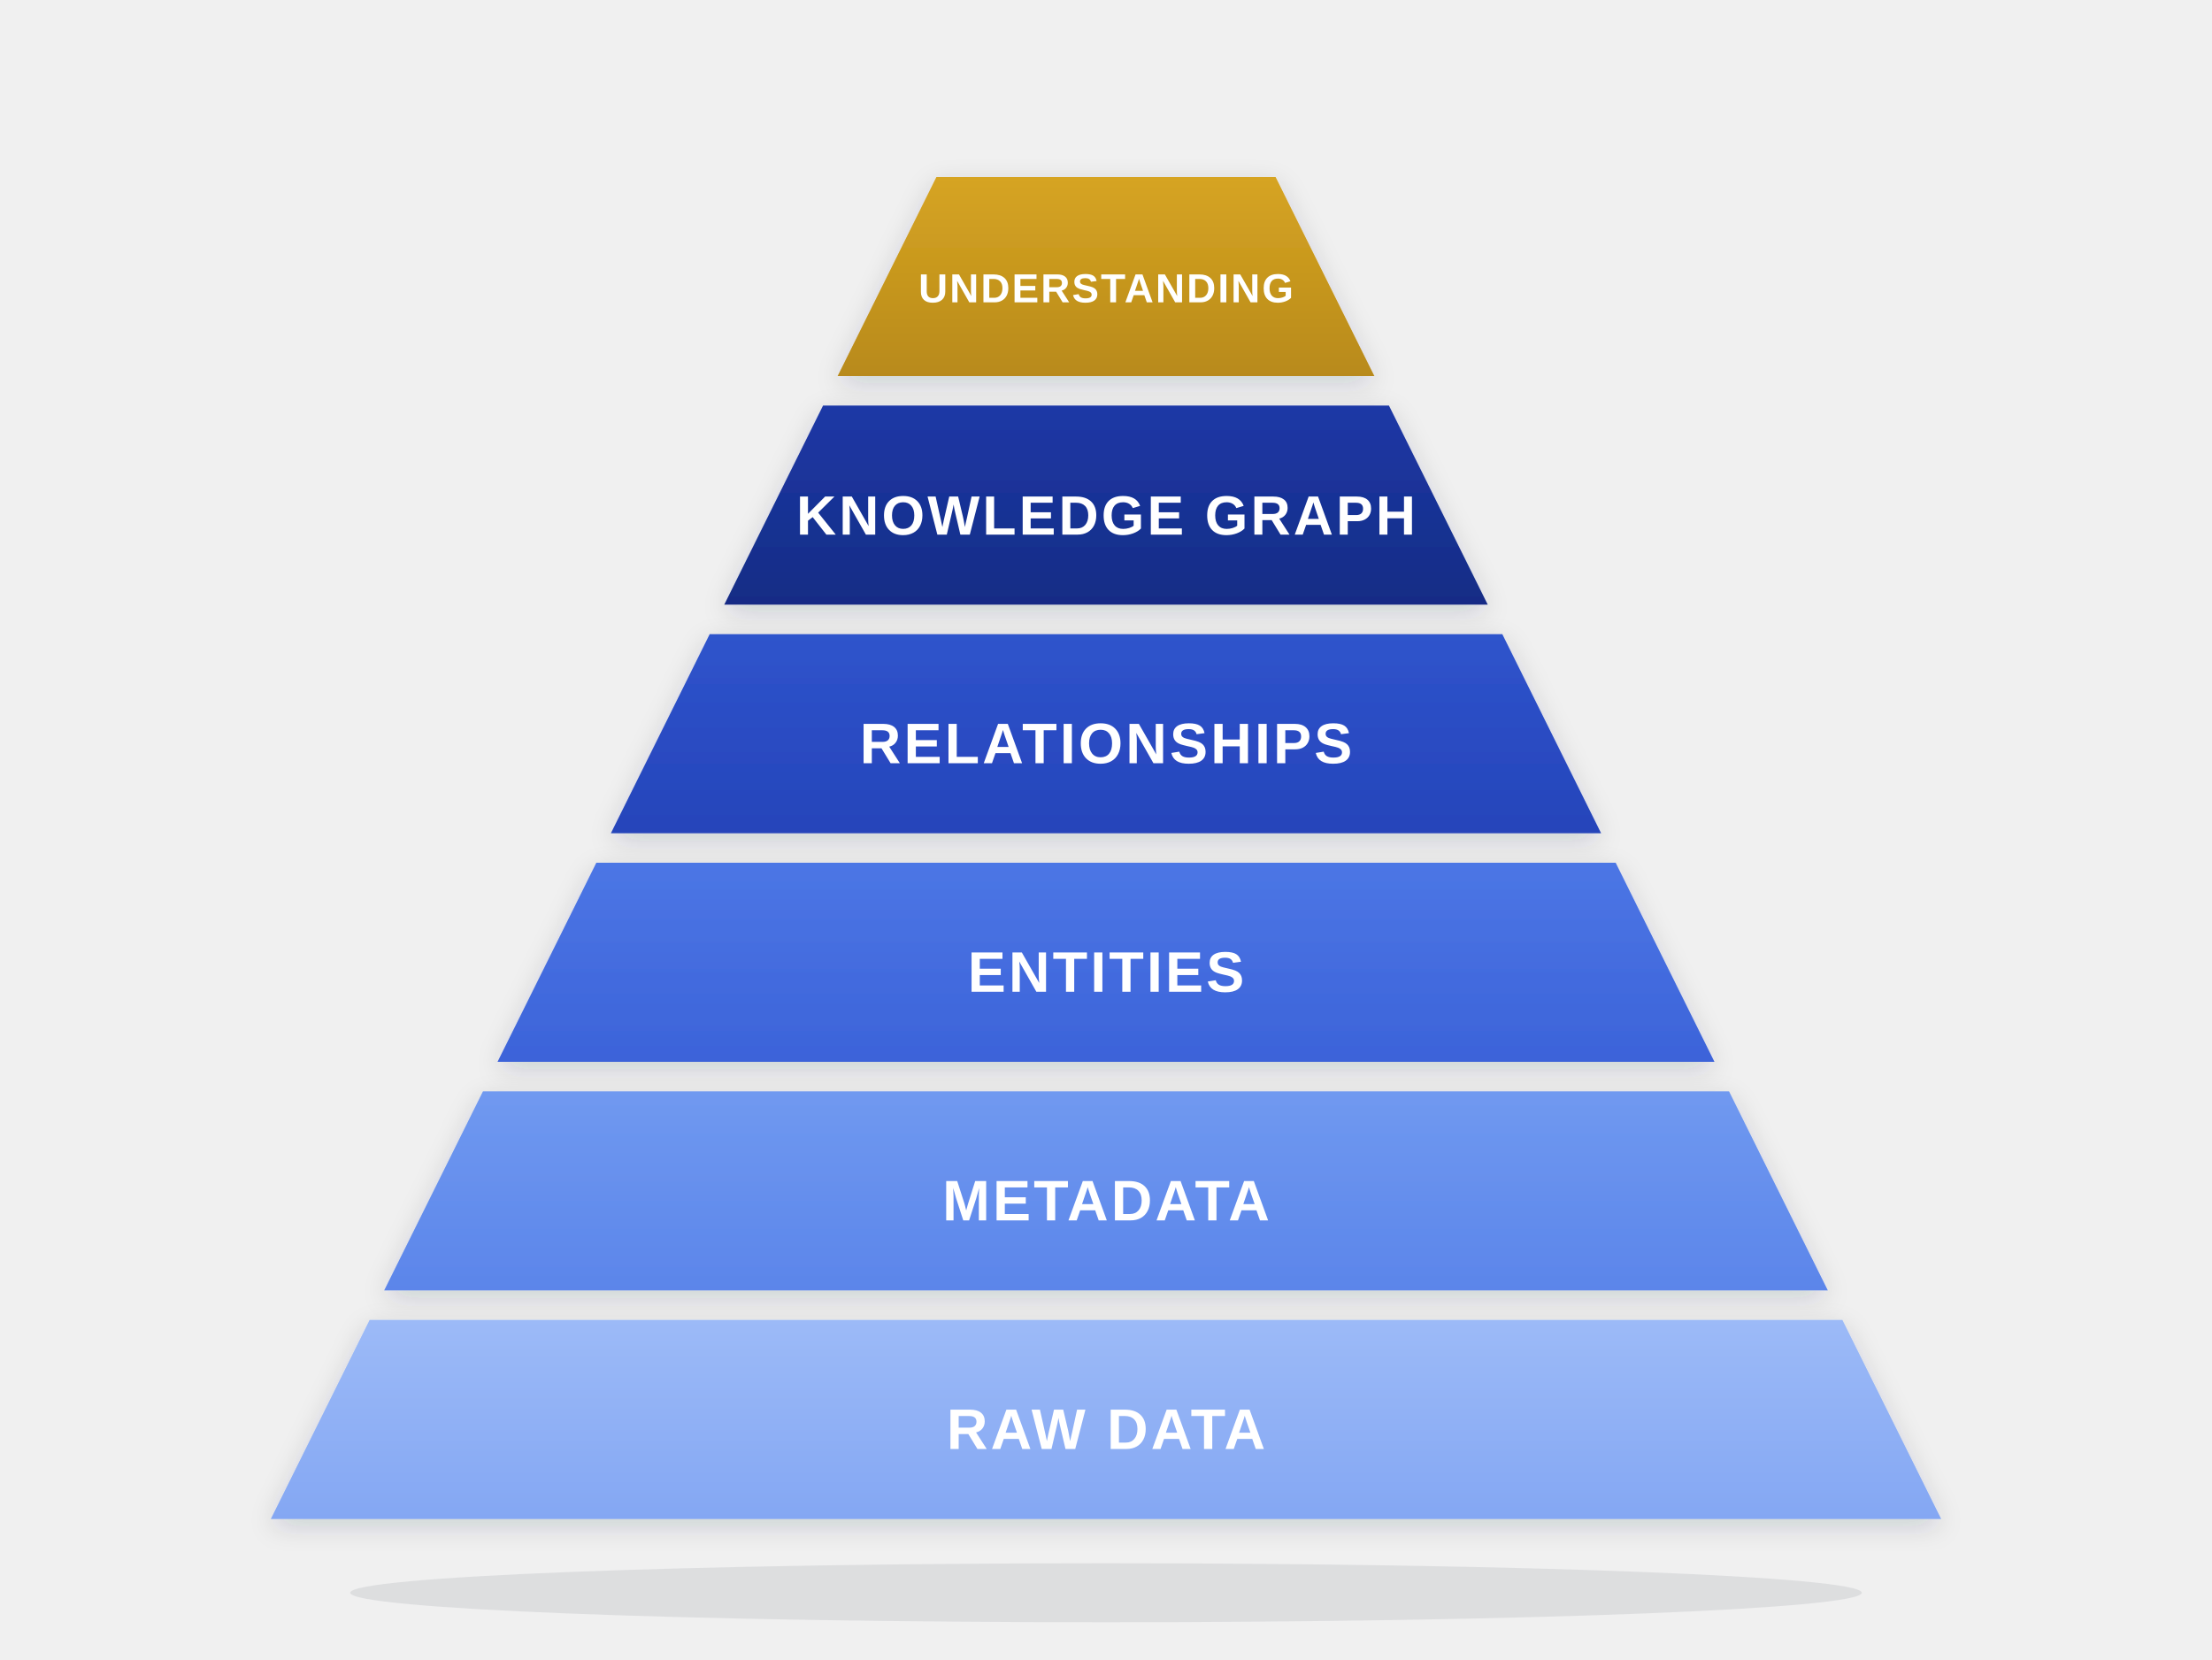
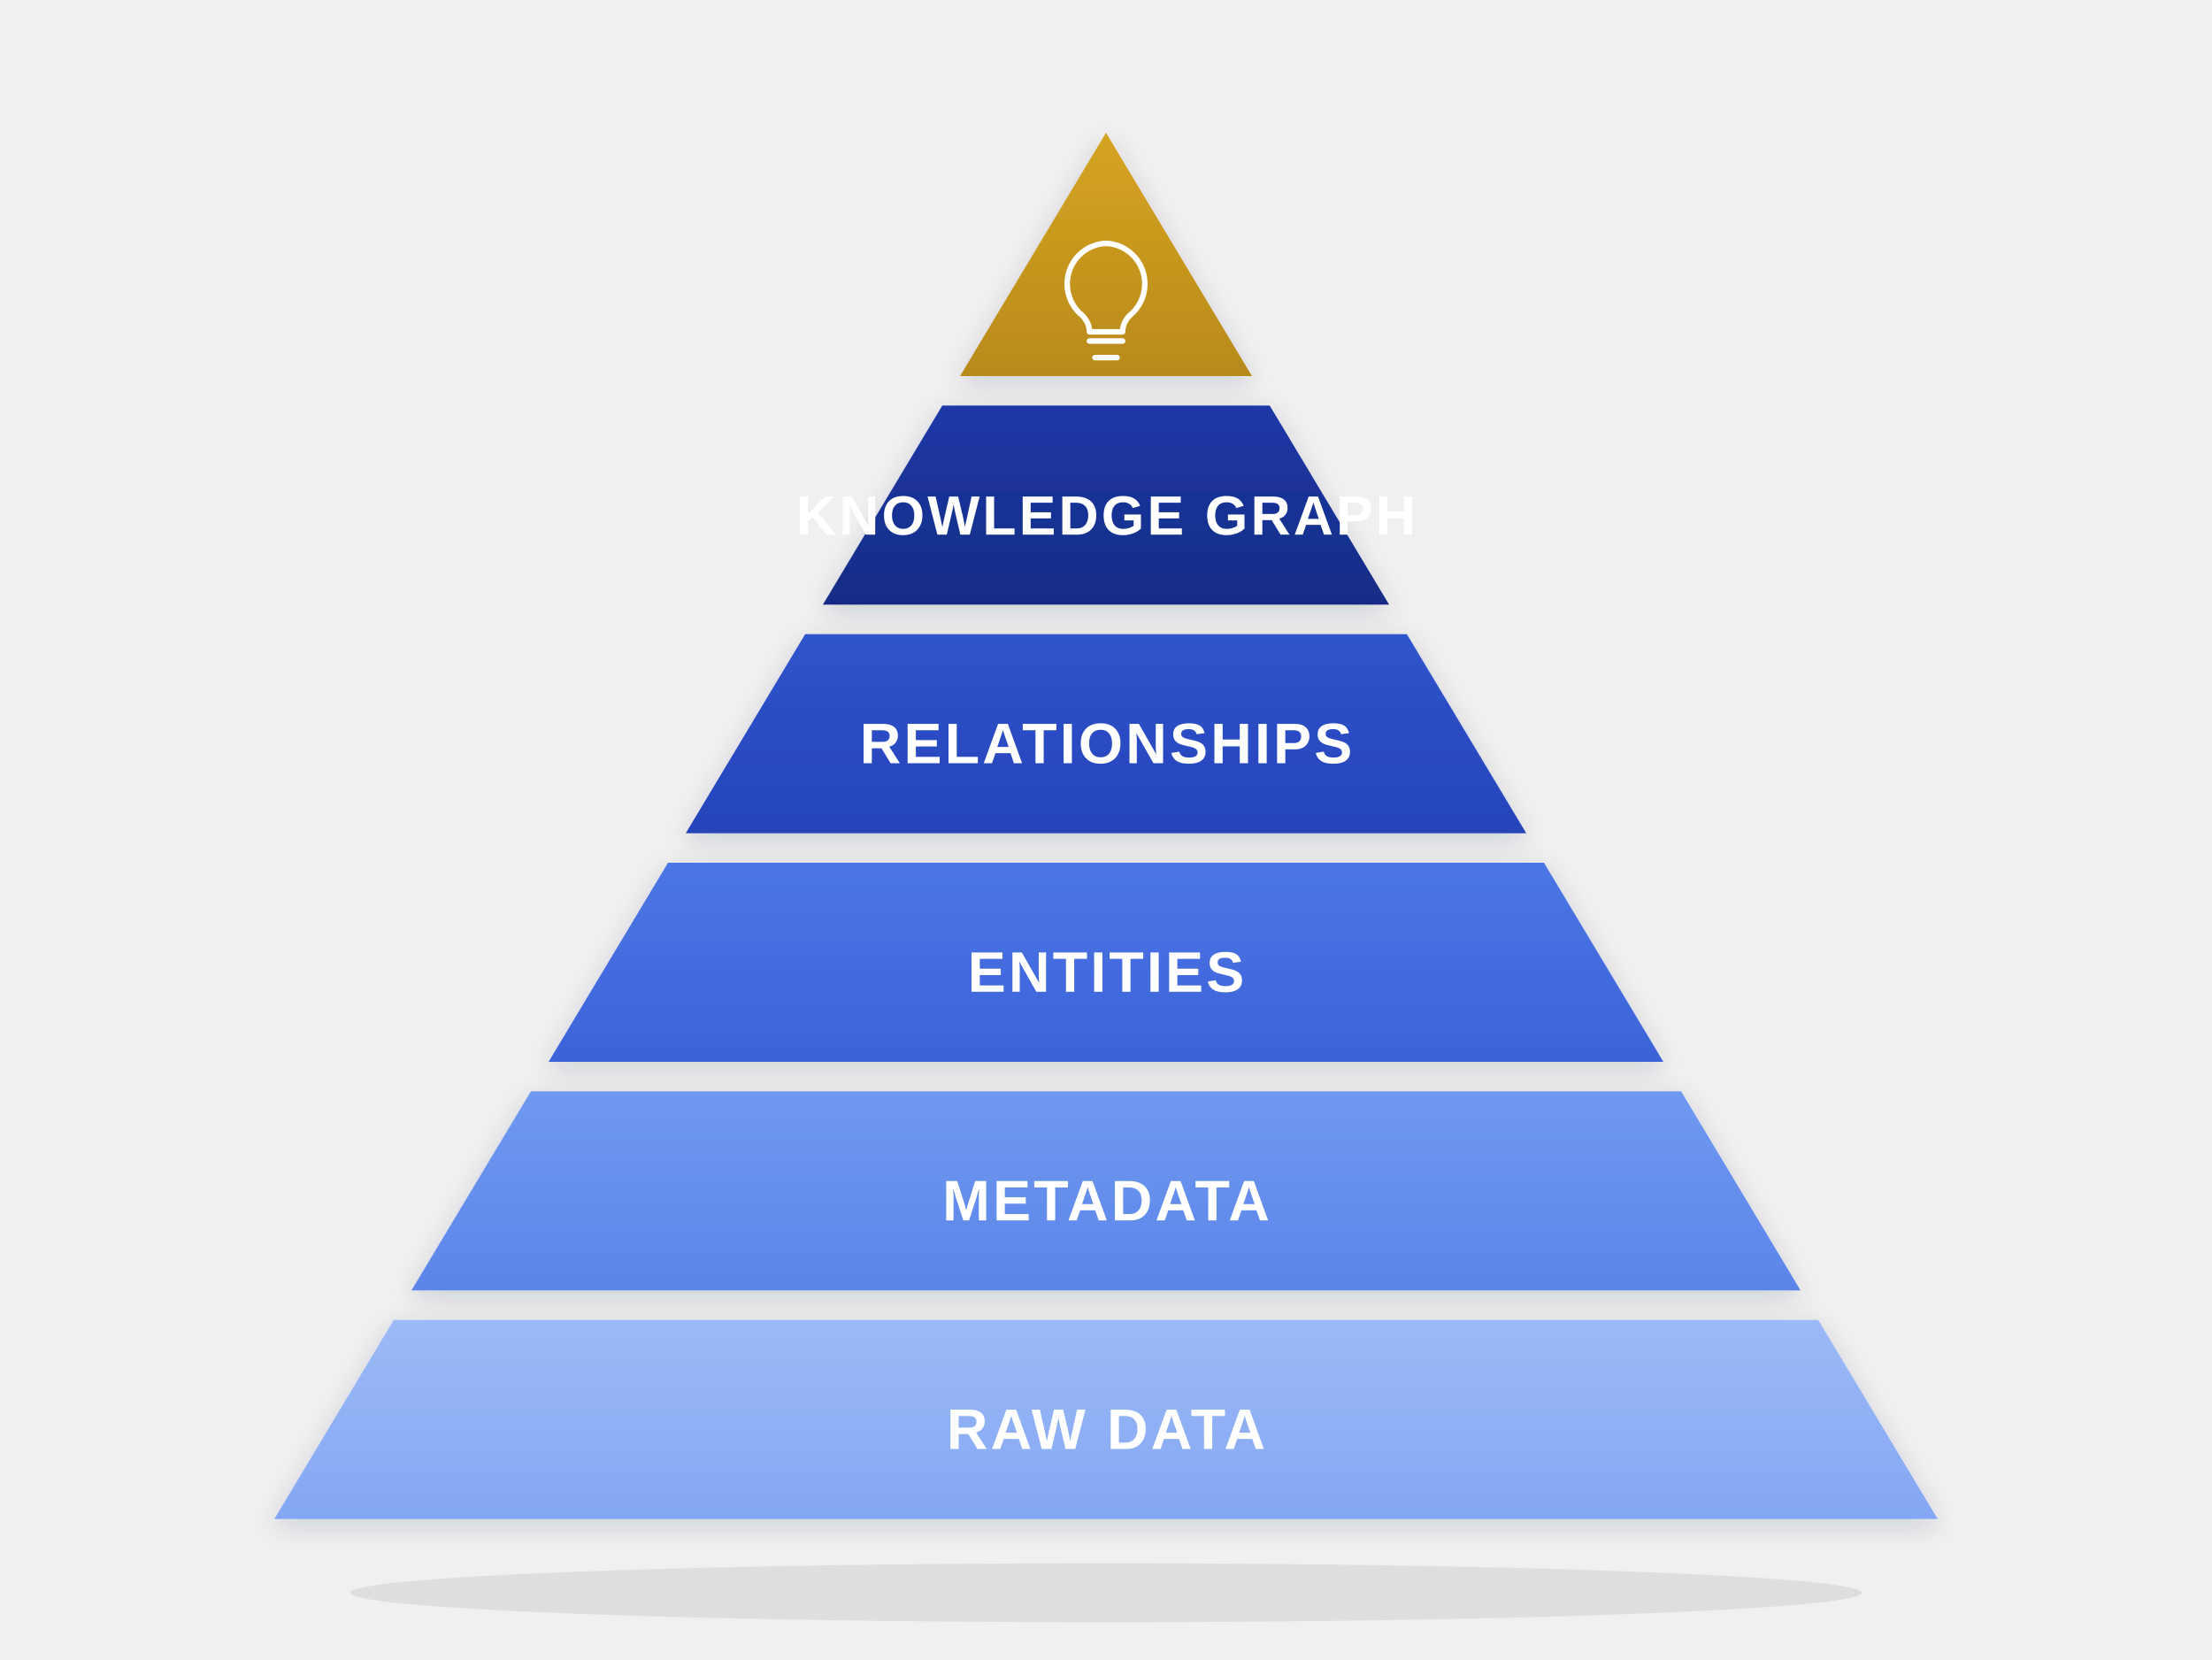
<svg xmlns="http://www.w3.org/2000/svg" width="1200" height="900" viewBox="0 0 1200 900" font-family="Segoe UI, Arial, sans-serif" role="img" aria-label="The structure pyramid: raw data, metadata, entities, relationships, knowledge graph, understanding">
  <defs>
    <linearGradient id="t1" x1="0" y1="0" x2="0" y2="1">
      <stop offset="0" stop-color="#9cbaf7" />
      <stop offset="1" stop-color="#84a7f3" />
    </linearGradient>
    <linearGradient id="t2" x1="0" y1="0" x2="0" y2="1">
      <stop offset="0" stop-color="#7099f0" />
      <stop offset="1" stop-color="#5b85ea" />
    </linearGradient>
    <linearGradient id="t3" x1="0" y1="0" x2="0" y2="1">
      <stop offset="0" stop-color="#4c76e5" />
      <stop offset="1" stop-color="#3c63d9" />
    </linearGradient>
    <linearGradient id="t4" x1="0" y1="0" x2="0" y2="1">
      <stop offset="0" stop-color="#2f54cc" />
      <stop offset="1" stop-color="#2544ba" />
    </linearGradient>
    <linearGradient id="t5" x1="0" y1="0" x2="0" y2="1">
      <stop offset="0" stop-color="#1d38a6" />
      <stop offset="1" stop-color="#152c85" />
    </linearGradient>
    <linearGradient id="t6" x1="0" y1="0" x2="0" y2="1">
      <stop offset="0" stop-color="#d6a422" />
      <stop offset="1" stop-color="#b88a1b" />
    </linearGradient>
    <filter id="soft" x="-30%" y="-30%" width="160%" height="160%">
      <feDropShadow dx="0" dy="4" stdDeviation="7" flood-color="#1e293b" flood-opacity="0.16" />
    </filter>
  </defs>
  <ellipse cx="600" cy="864" rx="410" ry="16" fill="#1e293b" opacity="0.09" />
-   <path d="M508.0,96 H692.0 L745.6,204 H454.4 Z" fill="url(#t6)" filter="url(#soft)" />
-   <path d="M446.5,220 H753.5 L807.1,328 H392.9 Z" fill="url(#t5)" filter="url(#soft)" />
-   <path d="M385.0,344 H815.0 L868.6,452 H331.4 Z" fill="url(#t4)" filter="url(#soft)" />
-   <path d="M323.5,468 H876.5 L930.1,576 H269.9 Z" fill="url(#t3)" filter="url(#soft)" />
-   <path d="M262.0,592 H938.0 L991.6,700 H208.4 Z" fill="url(#t2)" filter="url(#soft)" />
-   <path d="M200.5,716 H999.5 L1053.1,824 H146.9 Z" fill="url(#t1)" filter="url(#soft)" />
+   <path d="M600,72 L679.2,204 H520.8 Z" fill="url(#t6)" filter="url(#soft)" />
+   <path d="M511.2,220 H688.8 L753.6,328 H446.4 Z" fill="url(#t5)" filter="url(#soft)" />
+   <path d="M436.8,344 H763.2 L828.0,452 H372.0 Z" fill="url(#t4)" filter="url(#soft)" />
+   <path d="M362.4,468 H837.6 L902.4,576 H297.6 Z" fill="url(#t3)" filter="url(#soft)" />
+   <path d="M288.0,592 H912.0 L976.8,700 H223.2 Z" fill="url(#t2)" filter="url(#soft)" />
+   <path d="M213.6,716 H986.4 L1051.2,824 H148.8 Z" fill="url(#t1)" filter="url(#soft)" />
+   <g fill="none" stroke="#ffffff" stroke-width="3" stroke-linecap="round" stroke-linejoin="round">
+     <path d="M600,132 a22,22 0 0 1 13,39 q-4,4 -4,9 h-18 q0,-5 -4,-9 a22,22 0 0 1 13,-39 Z" />
+     <path d="M591,185 h18 M594,194 h12" />
+   </g>
  <g fill="#ffffff" text-anchor="middle" font-weight="700">
-     <text x="600" y="164" font-size="22" letter-spacing="1">UNDERSTANDING</text>
    <text x="600" y="290" font-size="30" letter-spacing="1.5">KNOWLEDGE GRAPH</text>
    <text x="600" y="414" font-size="31" letter-spacing="1.5">RELATIONSHIPS</text>
    <text x="600" y="538" font-size="31" letter-spacing="1.5">ENTITIES</text>
    <text x="600" y="662" font-size="31" letter-spacing="1.5">METADATA</text>
    <text x="600" y="786" font-size="31" letter-spacing="1.5">RAW DATA</text>
  </g>
</svg>
